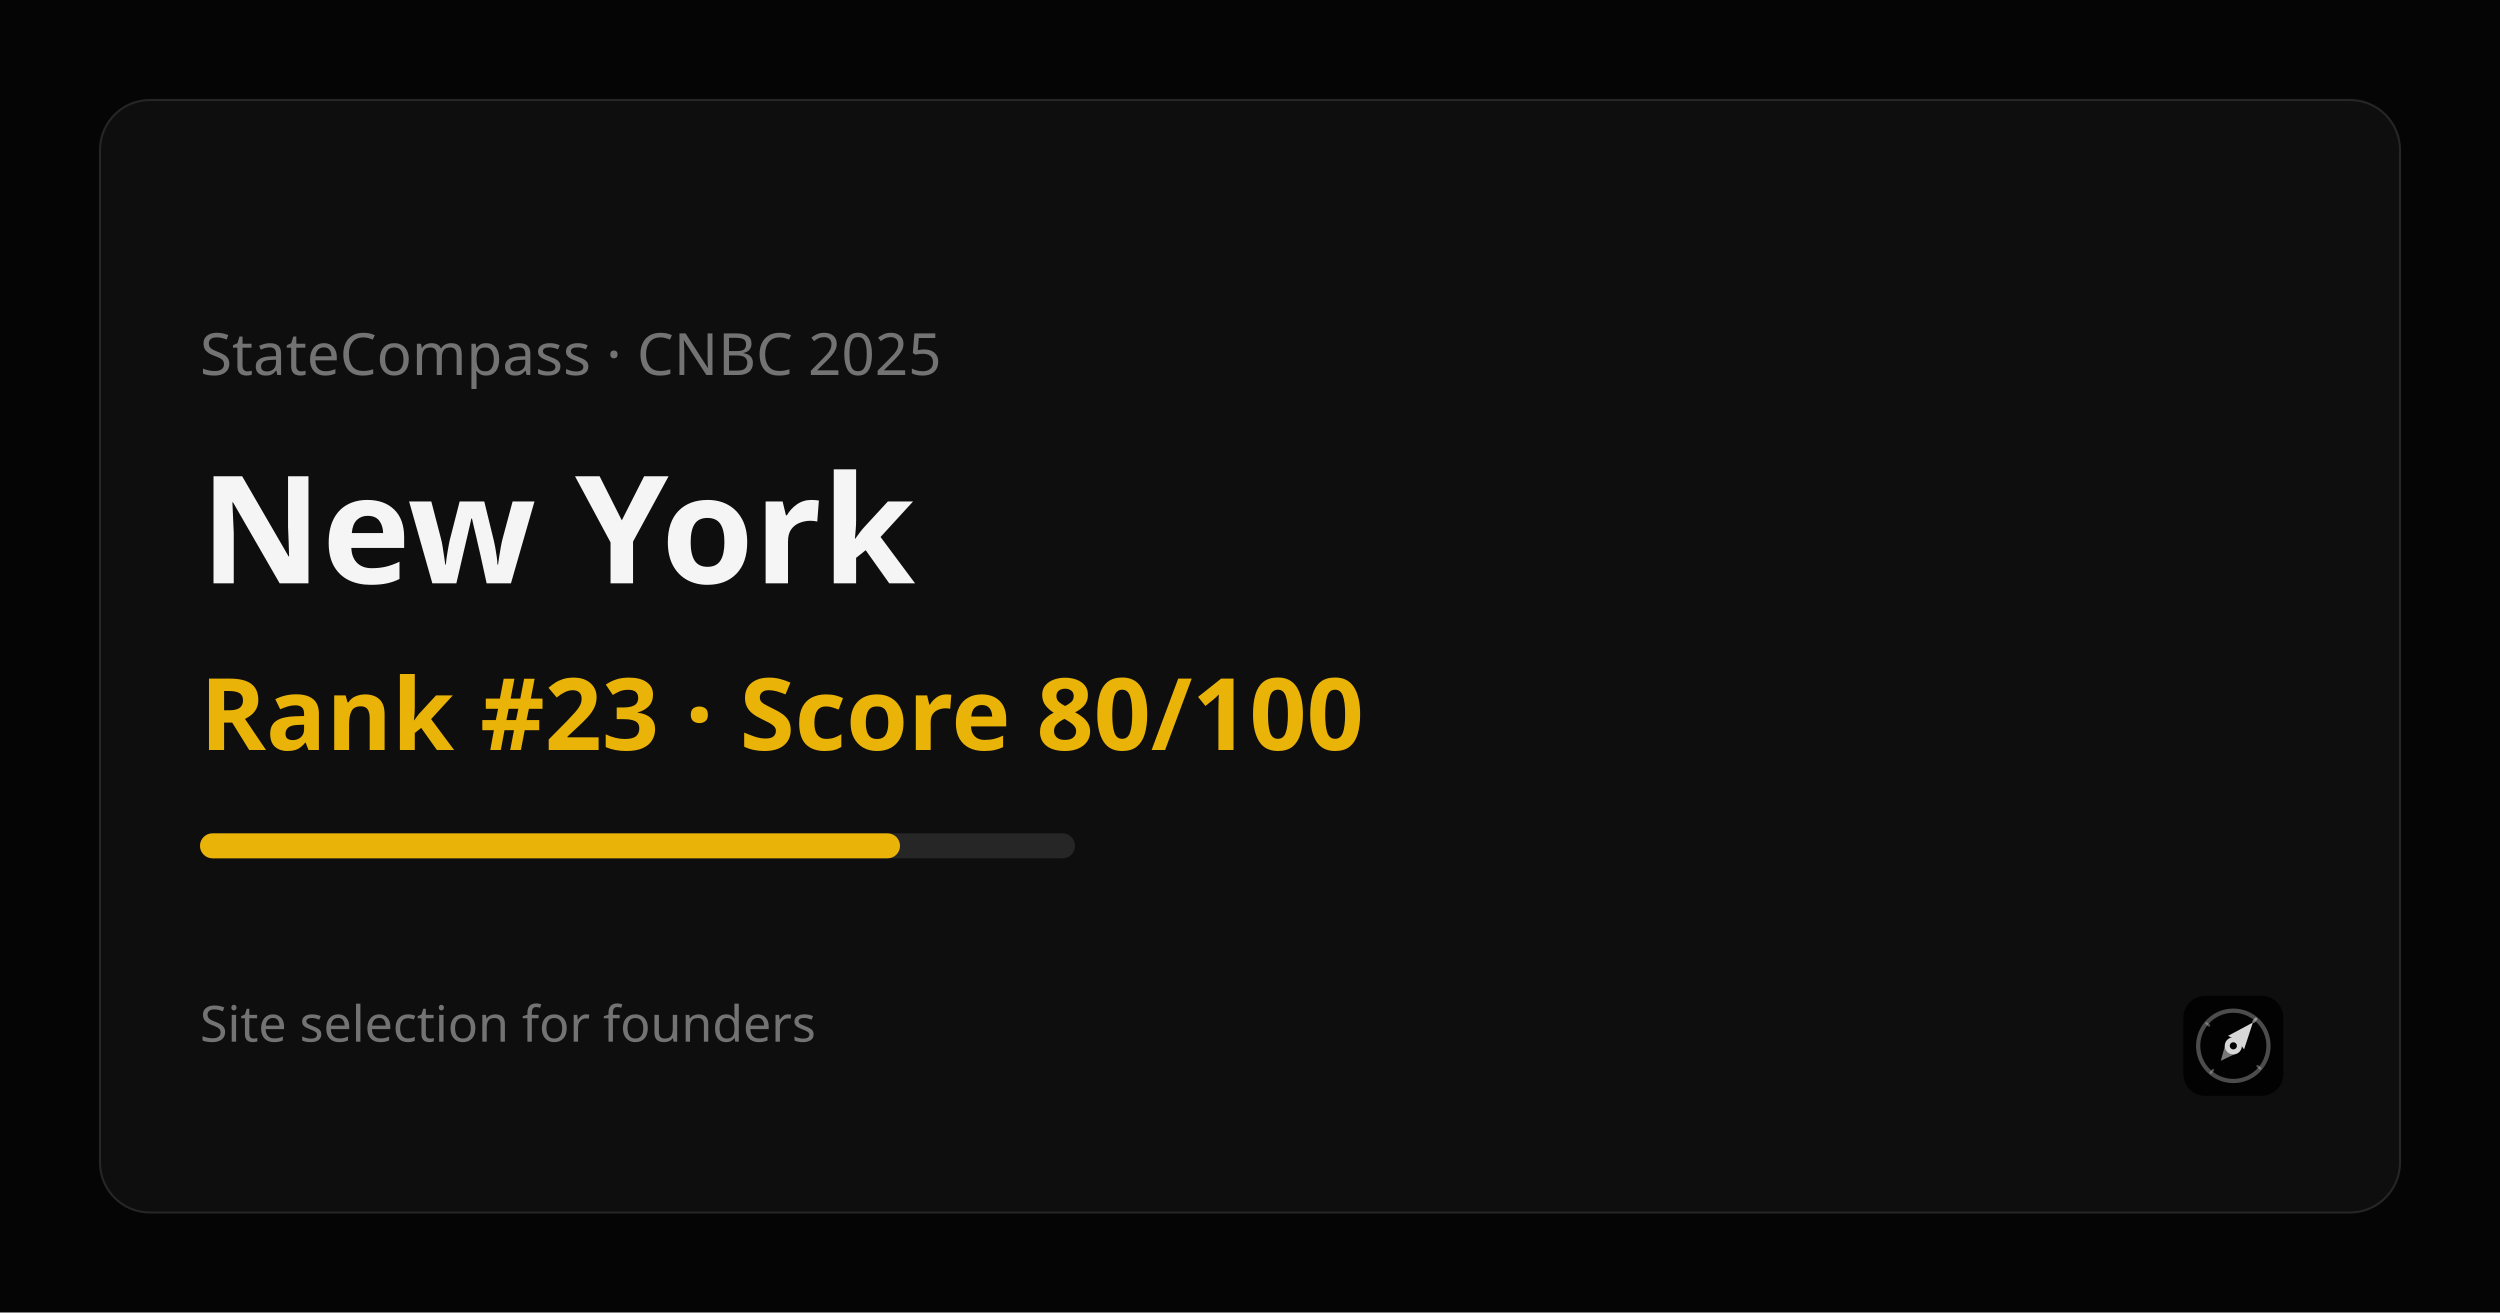
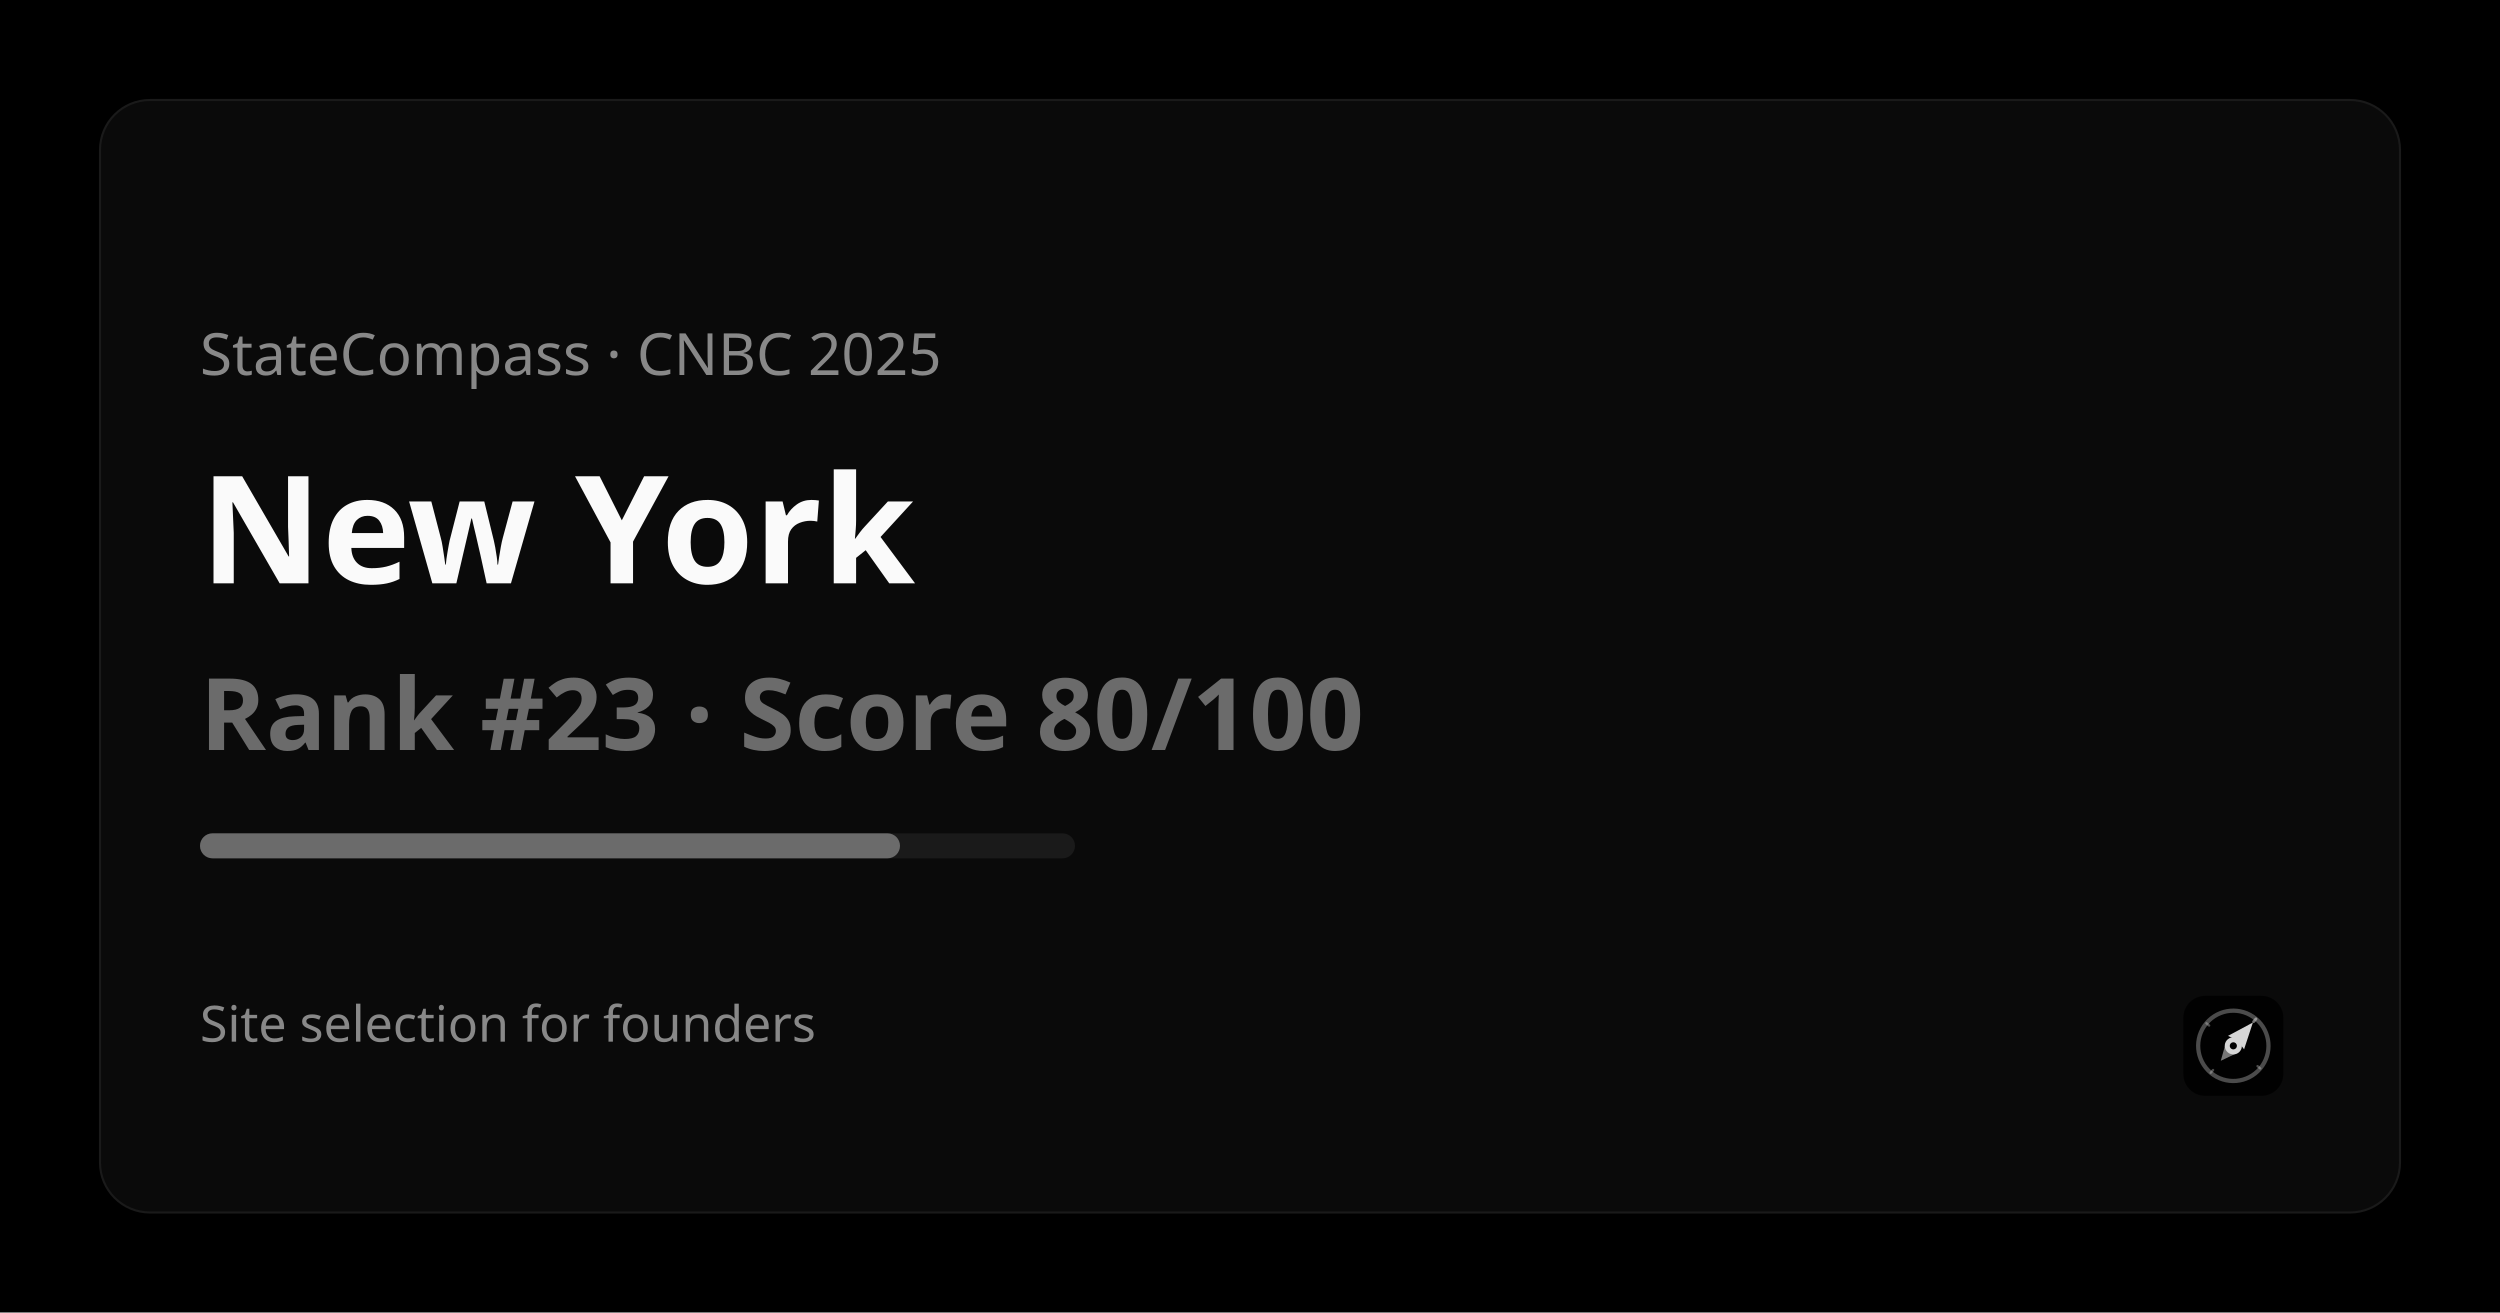
<svg xmlns="http://www.w3.org/2000/svg" width="1200" height="630" viewBox="0 0 1200 630">
-   <rect width="1200" height="630" fill="#050505" />
-   <rect x="48" y="48" width="1104" height="534" rx="24" fill="#0e0e0e" stroke="#262626" />
-   <text x="96" y="180" fill="#737373" font-family="system-ui,sans-serif" font-size="28">StateCompass · CNBC 2025</text>
-   <text x="96" y="280" fill="#f5f5f5" font-family="system-ui,sans-serif" font-size="72" font-weight="700">New York</text>
-   <text x="96" y="360" fill="#eab308" font-family="system-ui,sans-serif" font-size="48" font-weight="600">Rank #23 · Score 80/100</text>
-   <rect x="96" y="400" width="420" height="12" rx="6" fill="#262626" />
-   <rect x="96" y="400" width="336" height="12" rx="6" fill="#eab308" />
-   <text x="96" y="500" fill="#737373" font-family="system-ui,sans-serif" font-size="24">Site selection for founders</text>
+   <rect width="1200" height="630" fill="#000000" />
+   <rect x="48" y="48" width="1104" height="534" rx="24" fill="#0a0a0a" stroke="#1a1a1a" />
+   <text x="96" y="180" fill="#888888" font-family="system-ui,sans-serif" font-size="28">StateCompass · CNBC 2025</text>
+   <text x="96" y="280" fill="#fafafa" font-family="system-ui,sans-serif" font-size="72" font-weight="700">New York</text>
+   <text x="96" y="360" fill="#6b6b6b" font-family="system-ui,sans-serif" font-size="48" font-weight="600">Rank #23 · Score 80/100</text>
+   <rect x="96" y="400" width="420" height="12" rx="6" fill="#1a1a1a" />
+   <rect x="96" y="400" width="336" height="12" rx="6" fill="#6b6b6b" />
+   <text x="96" y="500" fill="#888888" font-family="system-ui,sans-serif" font-size="24">Site selection for founders</text>
  <g transform="translate(1104, 534)" opacity="0.85">
    <g transform="translate(-56, -56)">
      <rect width="48" height="48" rx="10.5" fill="#000000" />
      <g transform="translate(24.00,24.00) rotate(40)">
        <circle cx="0" cy="0" r="16.88" fill="none" stroke="#fafafa" stroke-width="2.03" opacity="0.35" />
        <line x1="0" y1="-16.88" x2="0" y2="-15.15" stroke="#fafafa" stroke-width="1.35" stroke-linecap="round" opacity="0.55" />
        <line x1="16.88" y1="0" x2="15.15" y2="0" stroke="#fafafa" stroke-width="1.12" stroke-linecap="round" opacity="0.35" />
        <line x1="0" y1="16.88" x2="0" y2="15.15" stroke="#fafafa" stroke-width="1.12" stroke-linecap="round" opacity="0.35" />
        <line x1="-16.88" y1="0" x2="-15.15" y2="0" stroke="#fafafa" stroke-width="1.12" stroke-linecap="round" opacity="0.35" />
        <path d="M 0,-14.62 L -5.03,-2.03 L 0,-3.22 L 5.03,-2.03 Z" fill="#fafafa" />
        <path d="M 0,9.38 L -3.53,1.58 L 0,0.22 L 3.53,1.58 Z" fill="#8a8a8a" />
        <circle cx="0" cy="0" r="4.12" fill="#fafafa" />
        <circle cx="0" cy="0" r="1.72" fill="#000000" />
      </g>
    </g>
  </g>
</svg>
